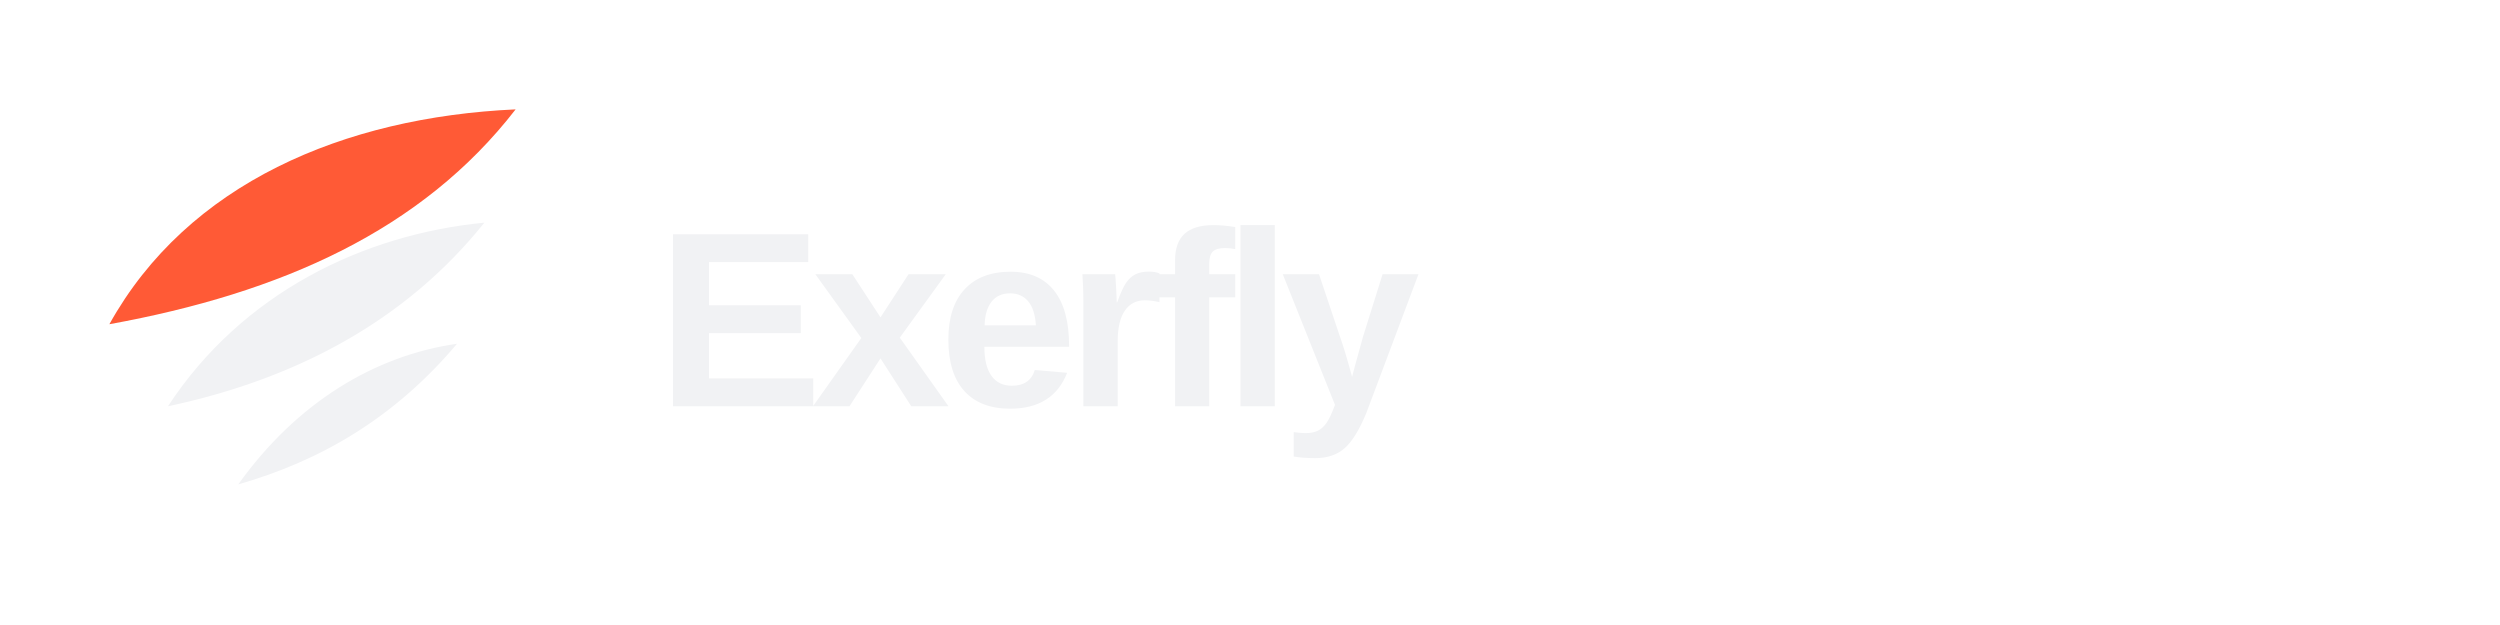
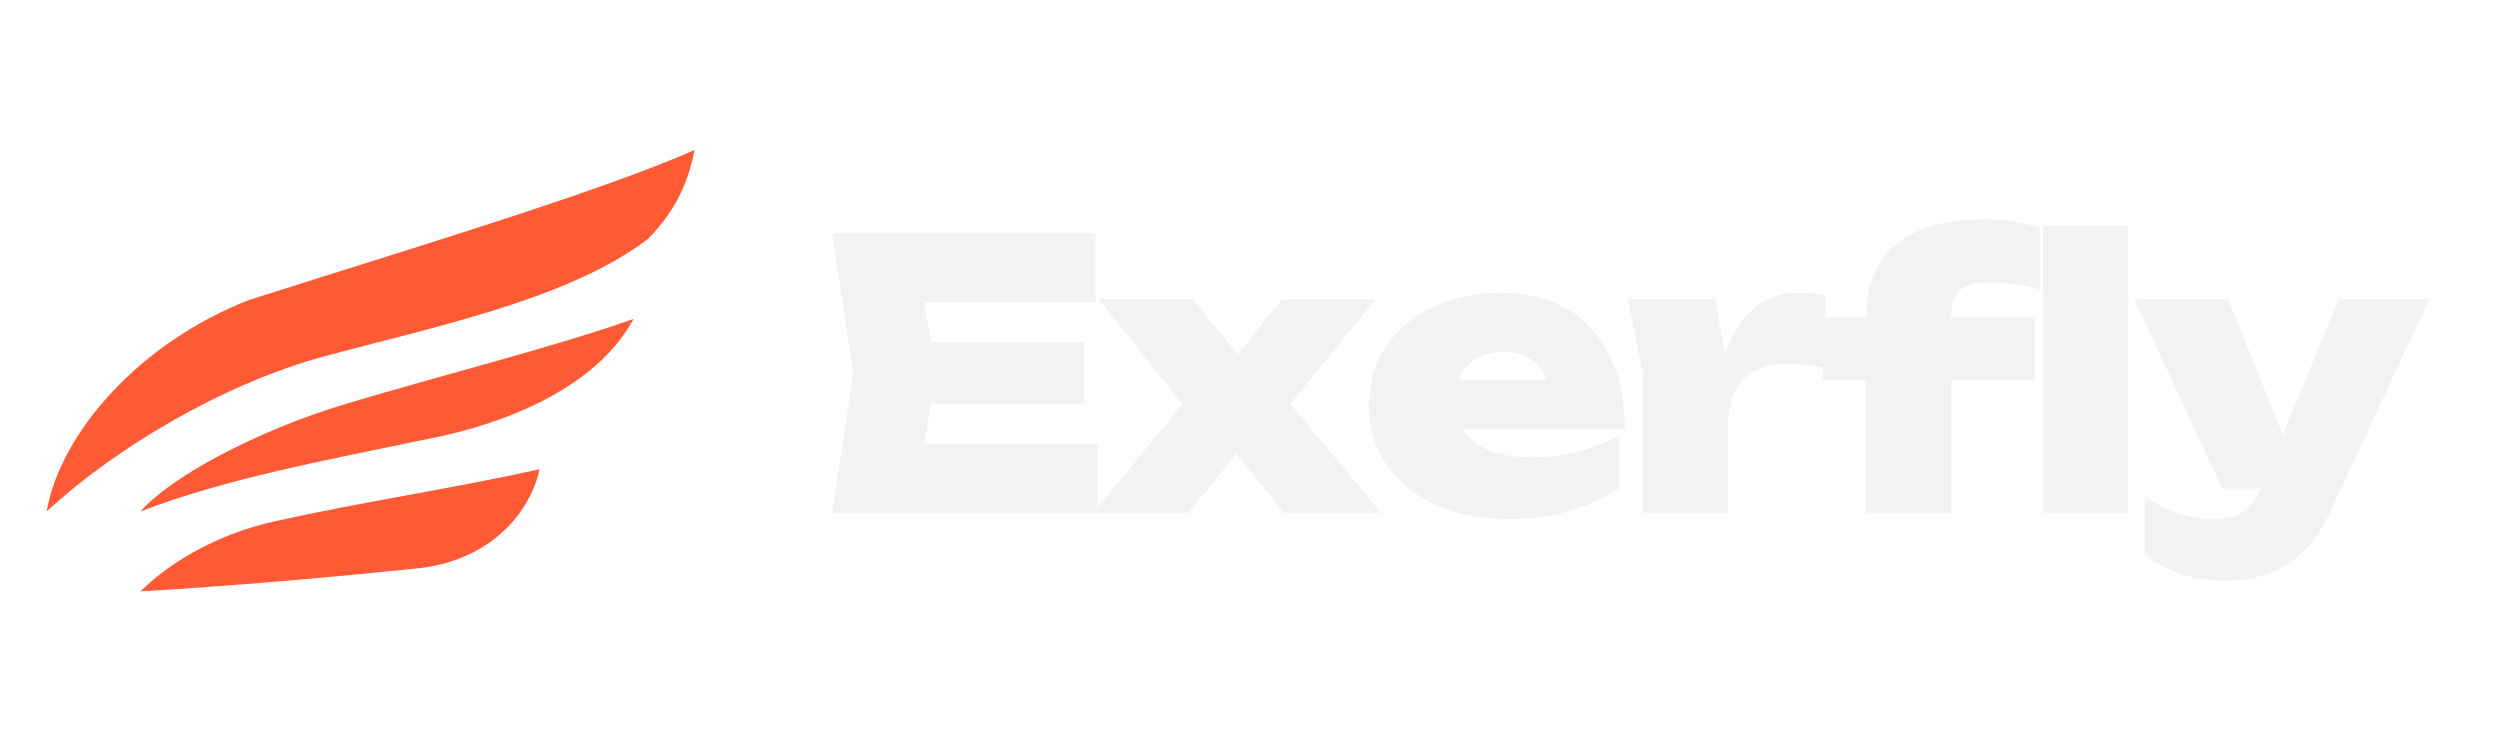
- <svg xmlns="http://www.w3.org/2000/svg" width="640" height="160" viewBox="0 0 640 160" role="img" aria-label="Exerfly">
-   <g transform="translate(16 16)">
-     <path fill="#FF5A36" d="M12 67C32 31 72 14 116 12C92 43 56 59 12 67Z" />
-     <path fill="#F1F2F4" d="M27 88C46 59 77 44 108 41C88 66 60 81 27 88Z" />
-     <path fill="#F1F2F4" d="M45 108C60 87 80 75 101 72C85 91 66 102 45 108Z" />
-   </g>
-   <text x="168" y="104" font-family="Unbounded, Manrope, Arial, sans-serif" font-size="64" font-weight="800" letter-spacing="-3" fill="#F1F2F4">Exerfly</text>
+ <svg xmlns="http://www.w3.org/2000/svg" width="429" height="128" viewBox="0 0 429 128" role="img" aria-label="Exerfly">
+   <path fill="#FF5A36" d="M119.19,25.73 C103.08,32.98 65.21,44.26 42.65,51.51 C24.12,58.76 10.42,74.07 8.00,87.77 C19.28,77.29 37.81,66.01 55.54,61.18 C73.27,56.35 97.44,51.51 111.14,41.04 C116.78,35.40 118.39,29.76 119.19,25.73 Z" />
+   <path fill="#FF5A36" d="M108.72,54.73 C95.02,59.57 75.68,64.40 59.57,69.24 C43.45,74.07 28.95,82.13 24.12,87.77 C38.62,82.13 56.35,78.91 71.65,75.68 C89.38,72.46 103.08,65.21 108.72,54.73 Z" />
+   <path fill="#FF5A36" d="M92.60,80.52 C78.10,83.74 61.99,86.16 47.48,89.38 C36.20,91.80 28.14,97.44 24.12,101.47 C38.62,100.66 57.15,99.05 72.46,97.44 C84.55,95.83 90.99,87.77 92.60,80.52 Z" />
+   <path fill="#F1F2F4" d="M186.08 58.752V69.248H150.432V58.752ZM160.608 64.0 157.6 82.56 151.776 76.096H188.32V88.0H142.816L146.4 64.0L142.816 40.0H188.0V51.904H151.776L157.6 45.44Z M187.616 88.0 204.384 67.584V71.296L188.576 51.328H204.704L214.368 63.296H210.4L220.0 51.328H236.064L219.616 71.488L218.784 66.176L237.024 88.0H220.384L210.016 75.264H214.24L203.936 88.0Z M258.464 89.088Q251.68 89.088 246.368 86.656Q241.056 84.224 237.984 79.808Q234.912 75.392 234.912 69.504Q234.912 63.744 237.888 59.392Q240.864 55.04 246.016 52.64Q251.168 50.24 257.568 50.24Q264.288 50.24 269.024 53.088Q273.76 55.936 276.288 61.216Q278.816 66.496 278.816 73.664H246.88V65.28H270.368L266.08 68.16Q265.824 65.664 264.8 63.904Q263.776 62.144 262.08 61.248Q260.384 60.352 258.08 60.352Q255.456 60.352 253.6 61.376Q251.744 62.4 250.752 64.224Q249.76 66.048 249.76 68.352Q249.76 71.616 251.2 73.856Q252.64 76.096 255.584 77.28Q258.528 78.464 262.88 78.464Q266.848 78.464 270.752 77.504Q274.656 76.544 277.856 74.688V83.776Q273.952 86.336 269.12 87.712Q264.288 89.088 258.464 89.088Z M279.392 51.328H294.368L296.544 64.32V88.0H281.888V63.872ZM313.248 50.624V63.104Q311.2 62.72 309.504 62.56Q307.808 62.4 306.4 62.4Q303.776 62.4 301.536 63.392Q299.296 64.384 297.92 66.784Q296.544 69.184 296.544 73.408L293.856 70.08Q294.432 66.112 295.424 62.56Q296.416 59.008 298.144 56.224Q299.872 53.44 302.464 51.84Q305.056 50.24 308.832 50.24Q309.856 50.24 310.944 50.336Q312.032 50.432 313.248 50.624Z M341.92 48.448Q337.76 48.448 336.288 49.824Q334.816 51.2 334.816 54.08V88.0H320.16V54.72Q320.16 49.152 322.464 45.344Q324.768 41.536 329.248 39.584Q333.728 37.632 340.192 37.632Q342.944 37.632 345.216 37.984Q347.488 38.336 350.112 39.04V49.664Q348.128 49.088 346.144 48.768Q344.16 48.448 341.92 48.448ZM312.8 65.28V54.528H349.152V65.28Z M350.56 38.72H365.216V88.0H350.56Z M382.176 99.648Q377.824 99.648 374.528 98.592Q371.232 97.536 368.032 95.232V85.248Q371.232 87.296 373.984 88.192Q376.736 89.088 380.0 89.088Q382.688 89.088 384.704 87.936Q386.72 86.784 388.064 83.648L401.312 51.328H416.864L399.712 88.128Q397.728 92.416 394.88 94.976Q392.032 97.536 388.768 98.592Q385.504 99.648 382.176 99.648ZM381.344 83.84 366.24 51.328H382.368L395.424 83.84Z" />
</svg>
